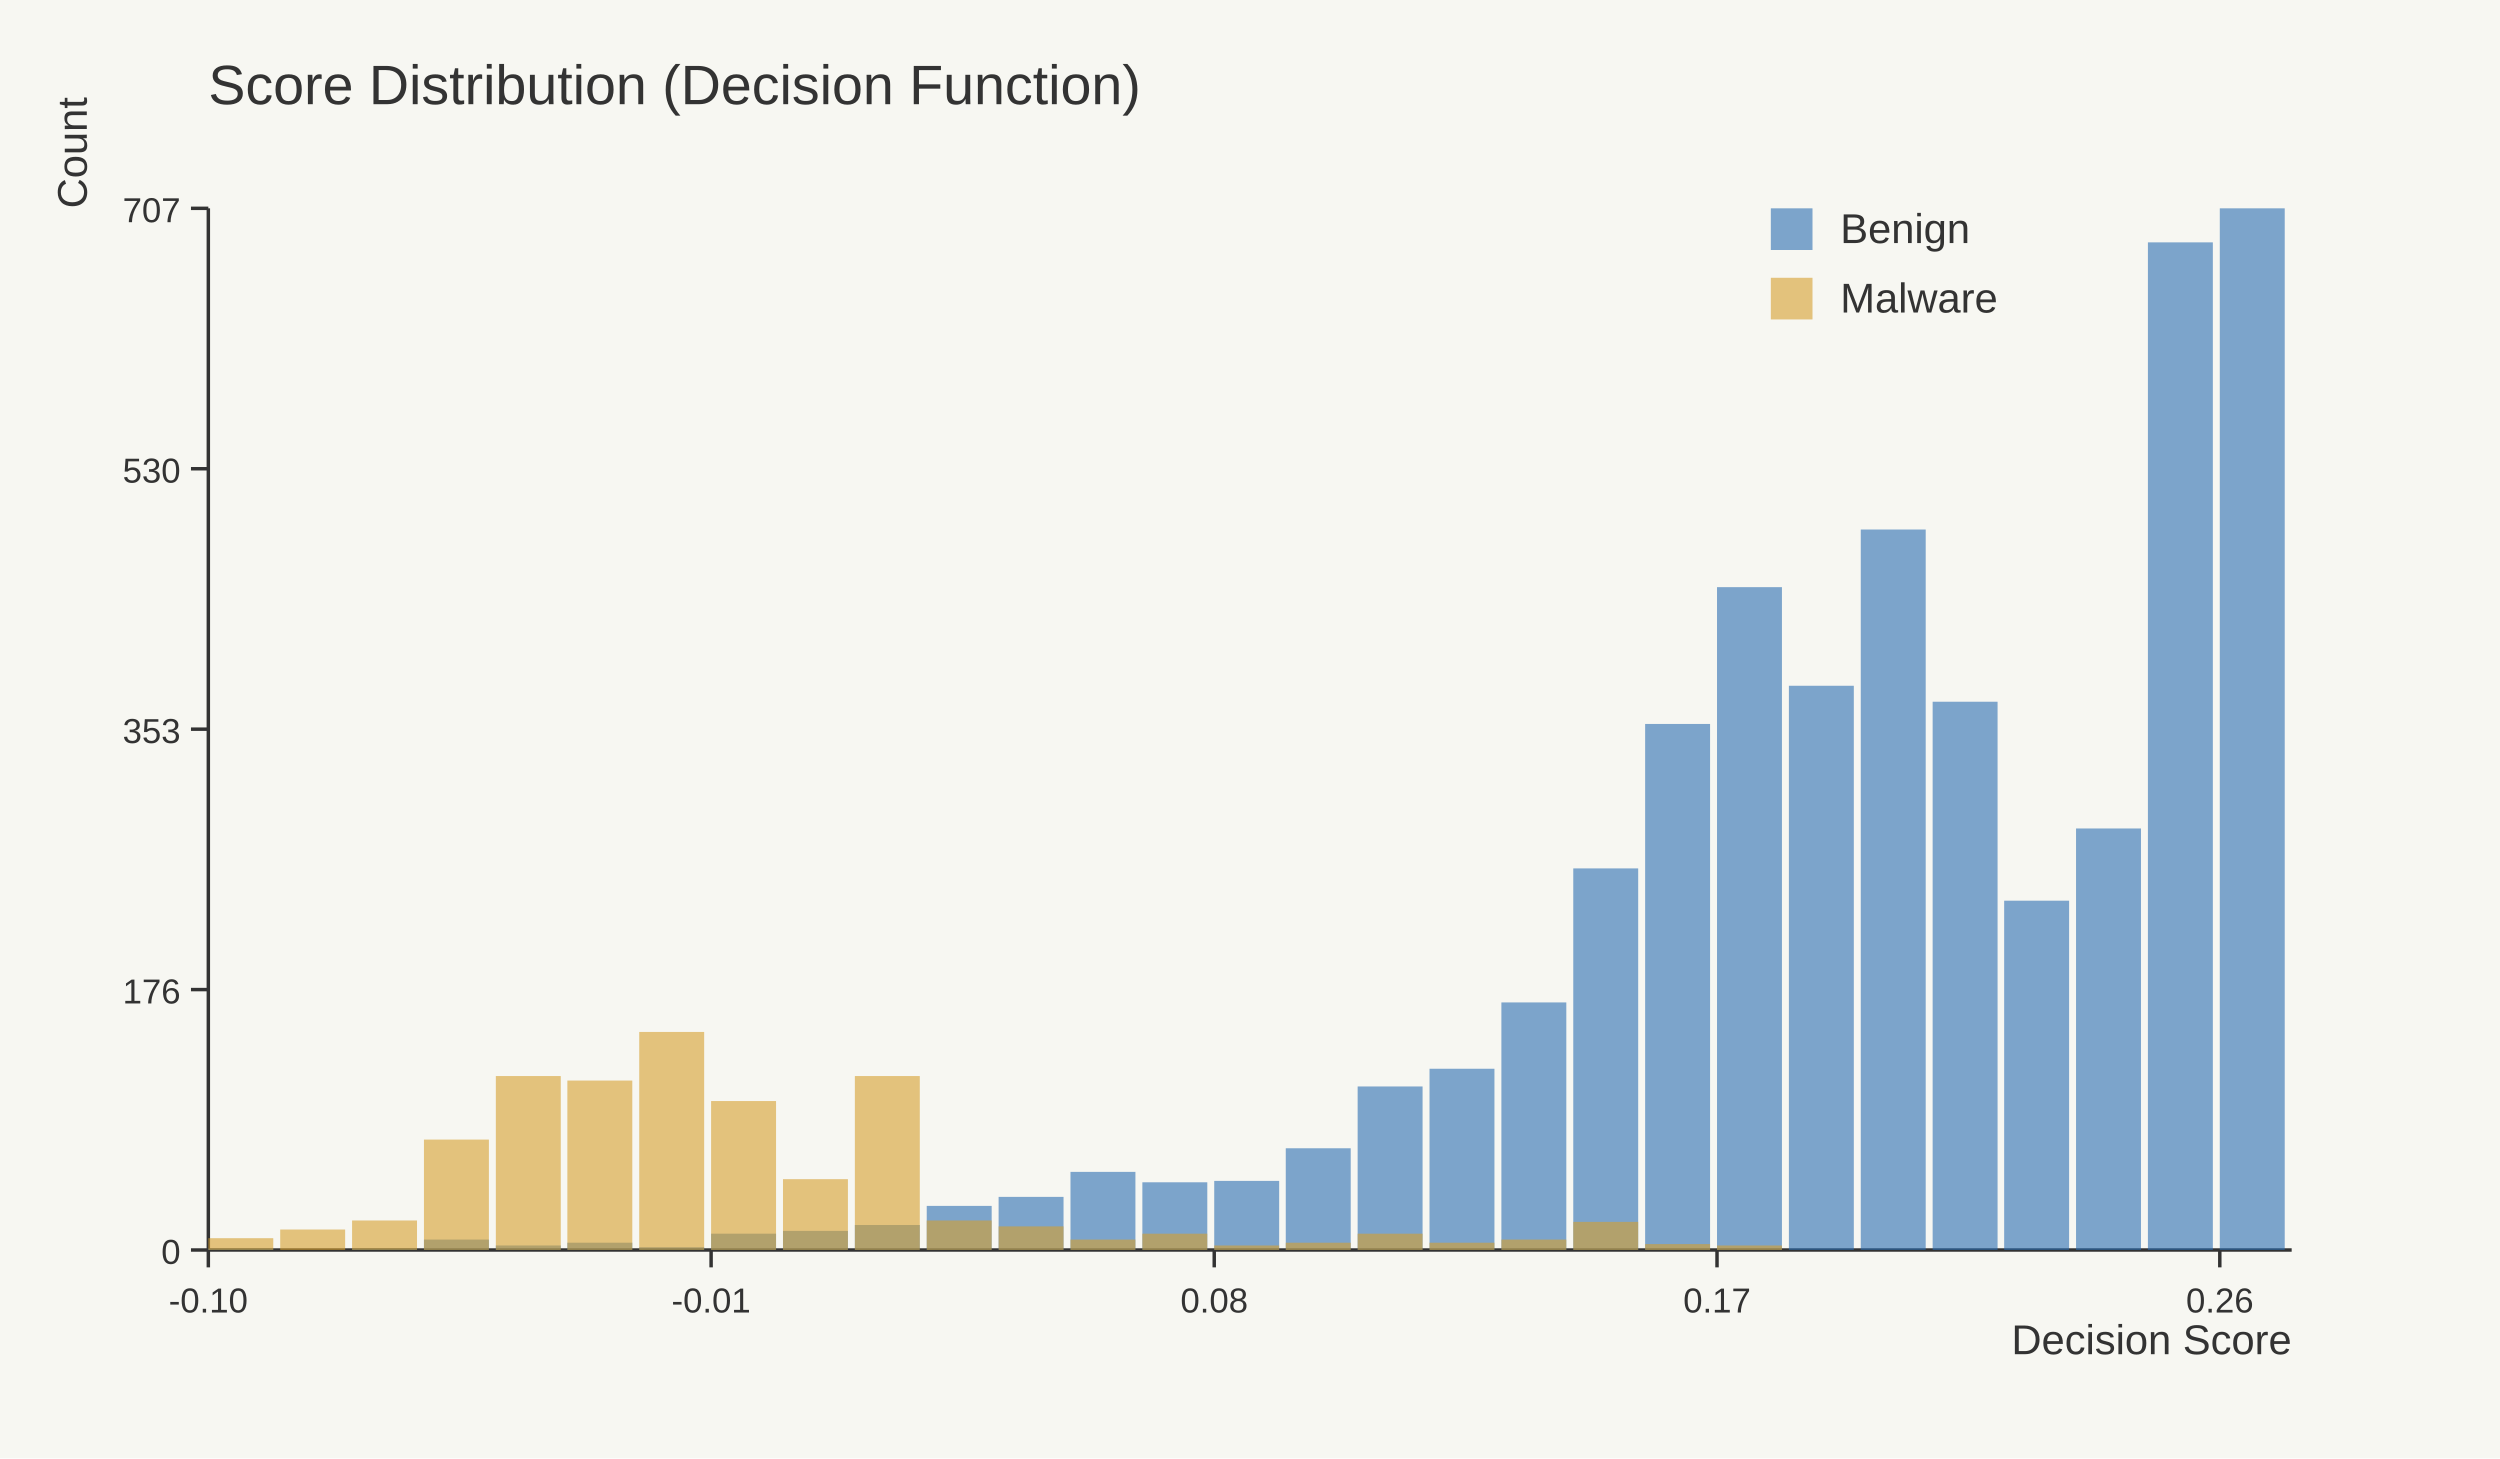
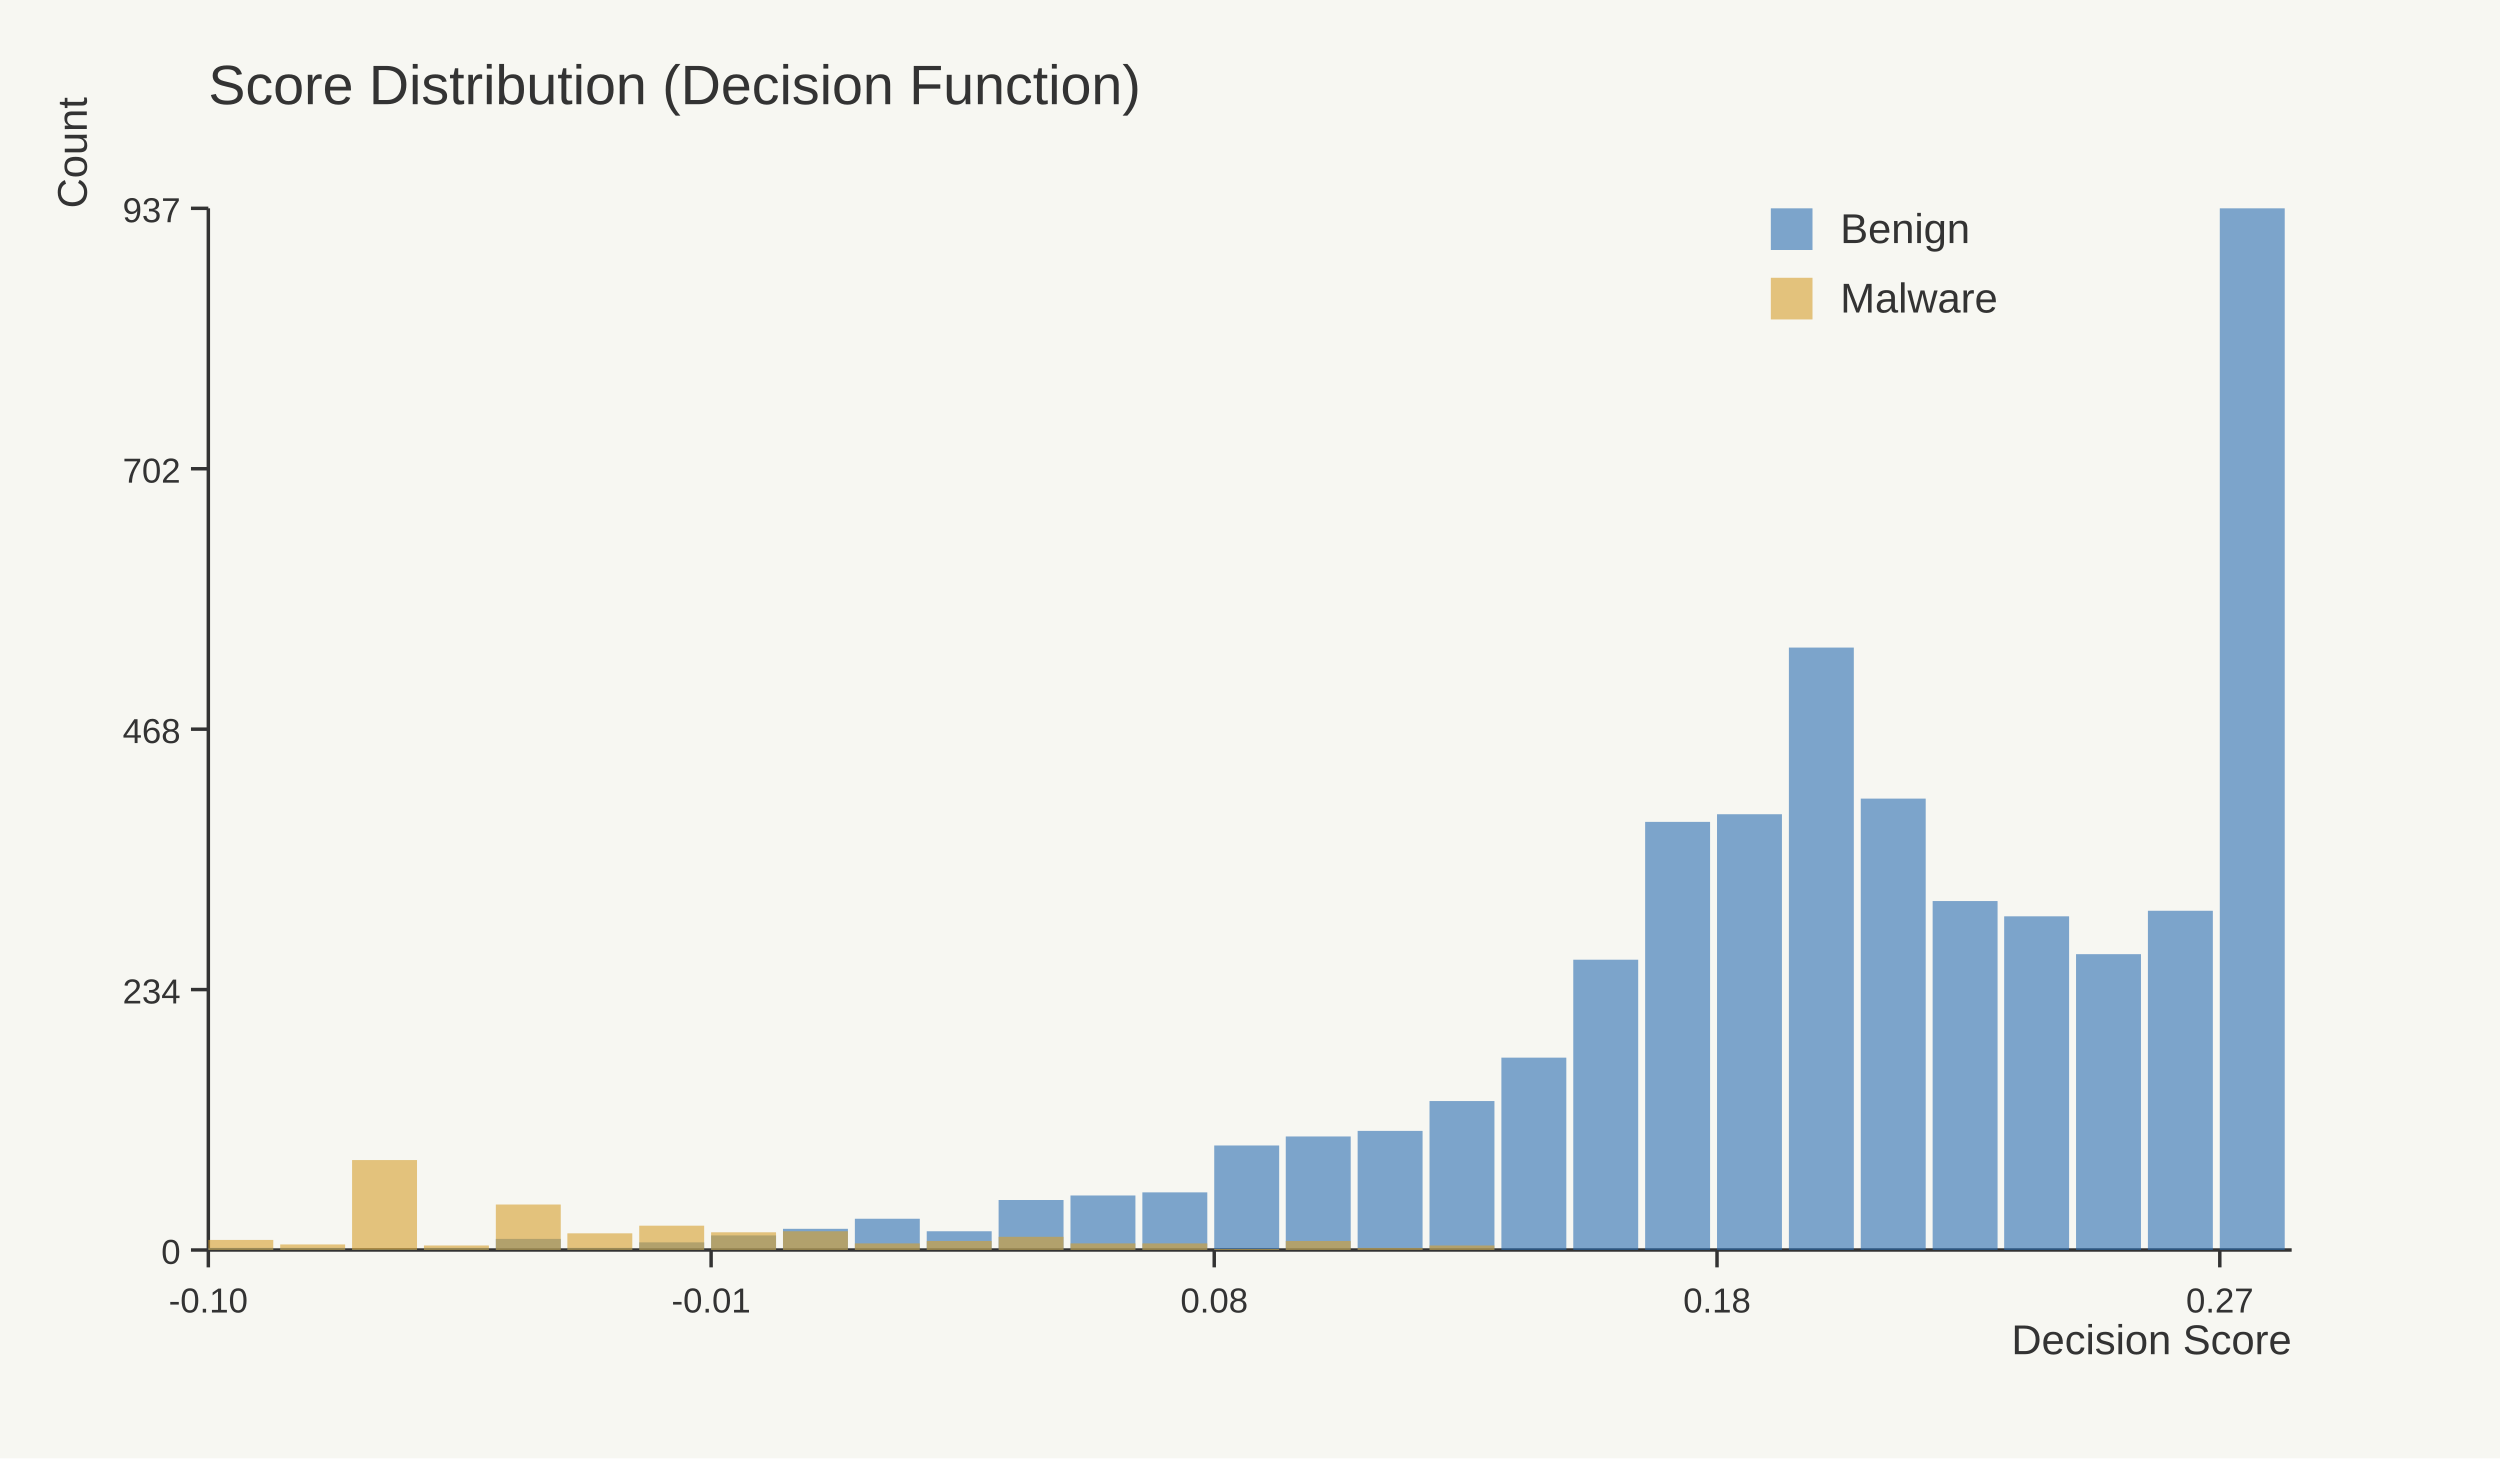
<svg xmlns="http://www.w3.org/2000/svg" width="720" height="420" viewBox="0 0 720 420">
  <rect width="100%" height="100%" fill="#f7f7f2" />
  <text x="60" y="30" font-family="Arial" font-size="16" fill="#333">Score Distribution (Decision Function)</text>
  <line x1="60" y1="360" x2="660" y2="360" stroke="#333" stroke-width="1" />
  <line x1="60" y1="360" x2="60" y2="60" stroke="#333" stroke-width="1" />
  <line x1="60.0" y1="360" x2="60.0" y2="365" stroke="#333" stroke-width="1" />
  <text x="60.0" y="378" font-family="Arial" font-size="10" text-anchor="middle" fill="#333">-0.10</text>
  <line x1="204.8" y1="360" x2="204.8" y2="365" stroke="#333" stroke-width="1" />
  <text x="204.8" y="378" font-family="Arial" font-size="10" text-anchor="middle" fill="#333">-0.01</text>
  <line x1="349.7" y1="360" x2="349.7" y2="365" stroke="#333" stroke-width="1" />
  <text x="349.7" y="378" font-family="Arial" font-size="10" text-anchor="middle" fill="#333">0.08</text>
  <line x1="494.5" y1="360" x2="494.5" y2="365" stroke="#333" stroke-width="1" />
-   <text x="494.5" y="378" font-family="Arial" font-size="10" text-anchor="middle" fill="#333">0.17</text>
+   <text x="494.5" y="378" font-family="Arial" font-size="10" text-anchor="middle" fill="#333">0.18</text>
  <line x1="639.3" y1="360" x2="639.3" y2="365" stroke="#333" stroke-width="1" />
-   <text x="639.3" y="378" font-family="Arial" font-size="10" text-anchor="middle" fill="#333">0.26</text>
+   <text x="639.3" y="378" font-family="Arial" font-size="10" text-anchor="middle" fill="#333">0.27</text>
  <line x1="60" y1="360.0" x2="55" y2="360.0" stroke="#333" stroke-width="1" />
  <text x="52" y="364.0" font-family="Arial" font-size="10" text-anchor="end" fill="#333">0</text>
  <line x1="60" y1="285.0" x2="55" y2="285.0" stroke="#333" stroke-width="1" />
-   <text x="52" y="289.0" font-family="Arial" font-size="10" text-anchor="end" fill="#333">176</text>
+   <text x="52" y="289.0" font-family="Arial" font-size="10" text-anchor="end" fill="#333">234</text>
  <line x1="60" y1="210.0" x2="55" y2="210.0" stroke="#333" stroke-width="1" />
-   <text x="52" y="214.0" font-family="Arial" font-size="10" text-anchor="end" fill="#333">353</text>
+   <text x="52" y="214.0" font-family="Arial" font-size="10" text-anchor="end" fill="#333">468</text>
  <line x1="60" y1="135.0" x2="55" y2="135.0" stroke="#333" stroke-width="1" />
-   <text x="52" y="139.0" font-family="Arial" font-size="10" text-anchor="end" fill="#333">530</text>
+   <text x="52" y="139.0" font-family="Arial" font-size="10" text-anchor="end" fill="#333">702</text>
  <line x1="60" y1="60.0" x2="55" y2="60.0" stroke="#333" stroke-width="1" />
-   <text x="52" y="64.0" font-family="Arial" font-size="10" text-anchor="end" fill="#333">707</text>
-   <rect x="60.0" y="359.6" width="18.7" height="0.4" fill="#2b6cb0" fill-opacity="0.6" />
-   <rect x="60.0" y="356.6" width="18.7" height="3.4" fill="#d69e2e" fill-opacity="0.6" />
-   <rect x="80.7" y="360.0" width="18.7" height="0.0" fill="#2b6cb0" fill-opacity="0.6" />
-   <rect x="80.7" y="354.1" width="18.7" height="5.9" fill="#d69e2e" fill-opacity="0.6" />
-   <rect x="101.4" y="359.6" width="18.7" height="0.4" fill="#2b6cb0" fill-opacity="0.6" />
-   <rect x="101.4" y="351.5" width="18.7" height="8.5" fill="#d69e2e" fill-opacity="0.6" />
-   <rect x="122.1" y="357.0" width="18.7" height="3.0" fill="#2b6cb0" fill-opacity="0.6" />
-   <rect x="122.1" y="328.2" width="18.7" height="31.8" fill="#d69e2e" fill-opacity="0.6" />
-   <rect x="142.8" y="358.7" width="18.7" height="1.3" fill="#2b6cb0" fill-opacity="0.6" />
-   <rect x="142.8" y="309.9" width="18.7" height="50.1" fill="#d69e2e" fill-opacity="0.6" />
-   <rect x="163.4" y="357.9" width="18.7" height="2.1" fill="#2b6cb0" fill-opacity="0.6" />
-   <rect x="163.4" y="311.2" width="18.7" height="48.8" fill="#d69e2e" fill-opacity="0.6" />
-   <rect x="184.1" y="359.2" width="18.7" height="0.8" fill="#2b6cb0" fill-opacity="0.6" />
-   <rect x="184.1" y="297.2" width="18.7" height="62.8" fill="#d69e2e" fill-opacity="0.6" />
-   <rect x="204.8" y="355.3" width="18.7" height="4.7" fill="#2b6cb0" fill-opacity="0.6" />
-   <rect x="204.8" y="317.1" width="18.7" height="42.9" fill="#d69e2e" fill-opacity="0.6" />
-   <rect x="225.5" y="354.5" width="18.7" height="5.5" fill="#2b6cb0" fill-opacity="0.6" />
-   <rect x="225.5" y="339.6" width="18.7" height="20.4" fill="#d69e2e" fill-opacity="0.6" />
-   <rect x="246.2" y="352.8" width="18.7" height="7.2" fill="#2b6cb0" fill-opacity="0.6" />
-   <rect x="246.2" y="309.9" width="18.7" height="50.1" fill="#d69e2e" fill-opacity="0.6" />
-   <rect x="266.9" y="347.3" width="18.7" height="12.7" fill="#2b6cb0" fill-opacity="0.6" />
-   <rect x="266.9" y="351.5" width="18.7" height="8.5" fill="#d69e2e" fill-opacity="0.6" />
-   <rect x="287.6" y="344.7" width="18.7" height="15.3" fill="#2b6cb0" fill-opacity="0.6" />
-   <rect x="287.6" y="353.2" width="18.7" height="6.8" fill="#d69e2e" fill-opacity="0.6" />
-   <rect x="308.3" y="337.5" width="18.7" height="22.5" fill="#2b6cb0" fill-opacity="0.6" />
-   <rect x="308.3" y="357.0" width="18.7" height="3.0" fill="#d69e2e" fill-opacity="0.6" />
-   <rect x="329.0" y="340.5" width="18.7" height="19.5" fill="#2b6cb0" fill-opacity="0.6" />
-   <rect x="329.0" y="355.3" width="18.7" height="4.7" fill="#d69e2e" fill-opacity="0.6" />
-   <rect x="349.7" y="340.1" width="18.7" height="19.9" fill="#2b6cb0" fill-opacity="0.6" />
-   <rect x="349.7" y="358.7" width="18.7" height="1.3" fill="#d69e2e" fill-opacity="0.6" />
-   <rect x="370.3" y="330.7" width="18.7" height="29.3" fill="#2b6cb0" fill-opacity="0.6" />
-   <rect x="370.3" y="357.9" width="18.7" height="2.1" fill="#d69e2e" fill-opacity="0.6" />
-   <rect x="391.0" y="312.9" width="18.7" height="47.1" fill="#2b6cb0" fill-opacity="0.6" />
-   <rect x="391.0" y="355.3" width="18.7" height="4.7" fill="#d69e2e" fill-opacity="0.6" />
-   <rect x="411.7" y="307.8" width="18.7" height="52.2" fill="#2b6cb0" fill-opacity="0.6" />
-   <rect x="411.7" y="357.9" width="18.7" height="2.1" fill="#d69e2e" fill-opacity="0.6" />
-   <rect x="432.4" y="288.7" width="18.7" height="71.3" fill="#2b6cb0" fill-opacity="0.6" />
-   <rect x="432.4" y="357.0" width="18.7" height="3.0" fill="#d69e2e" fill-opacity="0.6" />
-   <rect x="453.1" y="250.1" width="18.7" height="109.9" fill="#2b6cb0" fill-opacity="0.6" />
-   <rect x="453.1" y="351.9" width="18.7" height="8.1" fill="#d69e2e" fill-opacity="0.6" />
-   <rect x="473.8" y="208.5" width="18.7" height="151.5" fill="#2b6cb0" fill-opacity="0.6" />
-   <rect x="473.8" y="358.3" width="18.7" height="1.7" fill="#d69e2e" fill-opacity="0.6" />
-   <rect x="494.5" y="169.1" width="18.7" height="190.9" fill="#2b6cb0" fill-opacity="0.6" />
-   <rect x="494.5" y="358.7" width="18.7" height="1.3" fill="#d69e2e" fill-opacity="0.6" />
-   <rect x="515.2" y="197.5" width="18.7" height="162.5" fill="#2b6cb0" fill-opacity="0.6" />
+   <text x="52" y="64.0" font-family="Arial" font-size="10" text-anchor="end" fill="#333">937</text>
+   <rect x="60.0" y="359.4" width="18.7" height="0.6" fill="#2b6cb0" fill-opacity="0.6" />
+   <rect x="60.0" y="357.1" width="18.7" height="2.9" fill="#d69e2e" fill-opacity="0.6" />
+   <rect x="80.7" y="359.4" width="18.7" height="0.6" fill="#2b6cb0" fill-opacity="0.6" />
+   <rect x="80.7" y="358.4" width="18.7" height="1.6" fill="#d69e2e" fill-opacity="0.6" />
+   <rect x="101.4" y="359.7" width="18.7" height="0.3" fill="#2b6cb0" fill-opacity="0.6" />
+   <rect x="101.4" y="334.1" width="18.7" height="25.9" fill="#d69e2e" fill-opacity="0.6" />
+   <rect x="122.1" y="359.4" width="18.7" height="0.6" fill="#2b6cb0" fill-opacity="0.6" />
+   <rect x="122.1" y="358.7" width="18.7" height="1.3" fill="#d69e2e" fill-opacity="0.6" />
+   <rect x="142.8" y="356.8" width="18.7" height="3.2" fill="#2b6cb0" fill-opacity="0.6" />
+   <rect x="142.8" y="346.9" width="18.7" height="13.1" fill="#d69e2e" fill-opacity="0.6" />
+   <rect x="163.4" y="359.4" width="18.7" height="0.6" fill="#2b6cb0" fill-opacity="0.6" />
+   <rect x="163.4" y="355.2" width="18.7" height="4.8" fill="#d69e2e" fill-opacity="0.6" />
+   <rect x="184.1" y="357.8" width="18.7" height="2.2" fill="#2b6cb0" fill-opacity="0.6" />
+   <rect x="184.1" y="353.0" width="18.7" height="7.0" fill="#d69e2e" fill-opacity="0.6" />
+   <rect x="204.8" y="355.8" width="18.7" height="4.2" fill="#2b6cb0" fill-opacity="0.6" />
+   <rect x="204.8" y="354.9" width="18.7" height="5.1" fill="#d69e2e" fill-opacity="0.6" />
+   <rect x="225.5" y="353.9" width="18.7" height="6.1" fill="#2b6cb0" fill-opacity="0.6" />
+   <rect x="225.5" y="354.6" width="18.7" height="5.4" fill="#d69e2e" fill-opacity="0.6" />
+   <rect x="246.2" y="351.0" width="18.7" height="9.0" fill="#2b6cb0" fill-opacity="0.6" />
+   <rect x="246.2" y="358.1" width="18.7" height="1.9" fill="#d69e2e" fill-opacity="0.6" />
+   <rect x="266.9" y="354.6" width="18.7" height="5.4" fill="#2b6cb0" fill-opacity="0.6" />
+   <rect x="266.9" y="357.4" width="18.7" height="2.6" fill="#d69e2e" fill-opacity="0.6" />
+   <rect x="287.6" y="345.6" width="18.7" height="14.4" fill="#2b6cb0" fill-opacity="0.6" />
+   <rect x="287.6" y="356.2" width="18.7" height="3.8" fill="#d69e2e" fill-opacity="0.6" />
+   <rect x="308.3" y="344.3" width="18.7" height="15.7" fill="#2b6cb0" fill-opacity="0.6" />
+   <rect x="308.3" y="358.1" width="18.7" height="1.9" fill="#d69e2e" fill-opacity="0.6" />
+   <rect x="329.0" y="343.4" width="18.7" height="16.6" fill="#2b6cb0" fill-opacity="0.6" />
+   <rect x="329.0" y="358.1" width="18.7" height="1.9" fill="#d69e2e" fill-opacity="0.6" />
+   <rect x="349.7" y="329.9" width="18.7" height="30.1" fill="#2b6cb0" fill-opacity="0.6" />
+   <rect x="349.7" y="359.7" width="18.7" height="0.3" fill="#d69e2e" fill-opacity="0.6" />
+   <rect x="370.3" y="327.3" width="18.7" height="32.7" fill="#2b6cb0" fill-opacity="0.6" />
+   <rect x="370.3" y="357.4" width="18.7" height="2.6" fill="#d69e2e" fill-opacity="0.6" />
+   <rect x="391.0" y="325.7" width="18.7" height="34.3" fill="#2b6cb0" fill-opacity="0.6" />
+   <rect x="391.0" y="359.4" width="18.7" height="0.6" fill="#d69e2e" fill-opacity="0.6" />
+   <rect x="411.7" y="317.1" width="18.7" height="42.9" fill="#2b6cb0" fill-opacity="0.6" />
+   <rect x="411.7" y="358.7" width="18.7" height="1.3" fill="#d69e2e" fill-opacity="0.6" />
+   <rect x="432.4" y="304.6" width="18.7" height="55.4" fill="#2b6cb0" fill-opacity="0.6" />
+   <rect x="432.4" y="360.0" width="18.7" height="0.0" fill="#d69e2e" fill-opacity="0.6" />
+   <rect x="453.1" y="276.4" width="18.7" height="83.6" fill="#2b6cb0" fill-opacity="0.6" />
+   <rect x="453.1" y="360.0" width="18.7" height="0.0" fill="#d69e2e" fill-opacity="0.6" />
+   <rect x="473.8" y="236.7" width="18.7" height="123.3" fill="#2b6cb0" fill-opacity="0.6" />
+   <rect x="473.8" y="360.0" width="18.7" height="0.0" fill="#d69e2e" fill-opacity="0.6" />
+   <rect x="494.5" y="234.5" width="18.7" height="125.5" fill="#2b6cb0" fill-opacity="0.6" />
+   <rect x="494.5" y="360.0" width="18.7" height="0.0" fill="#d69e2e" fill-opacity="0.6" />
+   <rect x="515.2" y="186.5" width="18.7" height="173.5" fill="#2b6cb0" fill-opacity="0.6" />
  <rect x="515.2" y="360.0" width="18.7" height="0.0" fill="#d69e2e" fill-opacity="0.6" />
-   <rect x="535.9" y="152.5" width="18.7" height="207.5" fill="#2b6cb0" fill-opacity="0.6" />
+   <rect x="535.9" y="230.0" width="18.7" height="130.0" fill="#2b6cb0" fill-opacity="0.6" />
  <rect x="535.9" y="360.0" width="18.7" height="0.0" fill="#d69e2e" fill-opacity="0.6" />
-   <rect x="556.6" y="202.1" width="18.7" height="157.9" fill="#2b6cb0" fill-opacity="0.6" />
+   <rect x="556.6" y="259.5" width="18.7" height="100.5" fill="#2b6cb0" fill-opacity="0.6" />
  <rect x="556.6" y="360.0" width="18.7" height="0.0" fill="#d69e2e" fill-opacity="0.6" />
-   <rect x="577.2" y="259.4" width="18.7" height="100.6" fill="#2b6cb0" fill-opacity="0.6" />
+   <rect x="577.2" y="263.9" width="18.7" height="96.1" fill="#2b6cb0" fill-opacity="0.6" />
  <rect x="577.2" y="360.0" width="18.7" height="0.0" fill="#d69e2e" fill-opacity="0.6" />
-   <rect x="597.9" y="238.6" width="18.7" height="121.4" fill="#2b6cb0" fill-opacity="0.6" />
+   <rect x="597.9" y="274.8" width="18.7" height="85.2" fill="#2b6cb0" fill-opacity="0.6" />
  <rect x="597.9" y="360.0" width="18.7" height="0.0" fill="#d69e2e" fill-opacity="0.6" />
-   <rect x="618.6" y="69.8" width="18.7" height="290.2" fill="#2b6cb0" fill-opacity="0.6" />
+   <rect x="618.6" y="262.3" width="18.7" height="97.7" fill="#2b6cb0" fill-opacity="0.6" />
  <rect x="618.6" y="360.0" width="18.7" height="0.0" fill="#d69e2e" fill-opacity="0.6" />
  <rect x="639.3" y="60.0" width="18.7" height="300.0" fill="#2b6cb0" fill-opacity="0.6" />
  <rect x="639.3" y="360.0" width="18.7" height="0.0" fill="#d69e2e" fill-opacity="0.6" />
  <text x="660" y="390" font-family="Arial" font-size="12" text-anchor="end" fill="#333">Decision Score</text>
  <text x="25" y="60" font-family="Arial" font-size="12" fill="#333" transform="rotate(-90 25,60)">Count</text>
  <rect x="510" y="60" width="12" height="12" fill="#2b6cb0" fill-opacity="0.6" />
  <text x="530" y="70" font-family="Arial" font-size="12" fill="#333">Benign</text>
  <rect x="510" y="80" width="12" height="12" fill="#d69e2e" fill-opacity="0.6" />
  <text x="530" y="90" font-family="Arial" font-size="12" fill="#333">Malware</text>
</svg>
